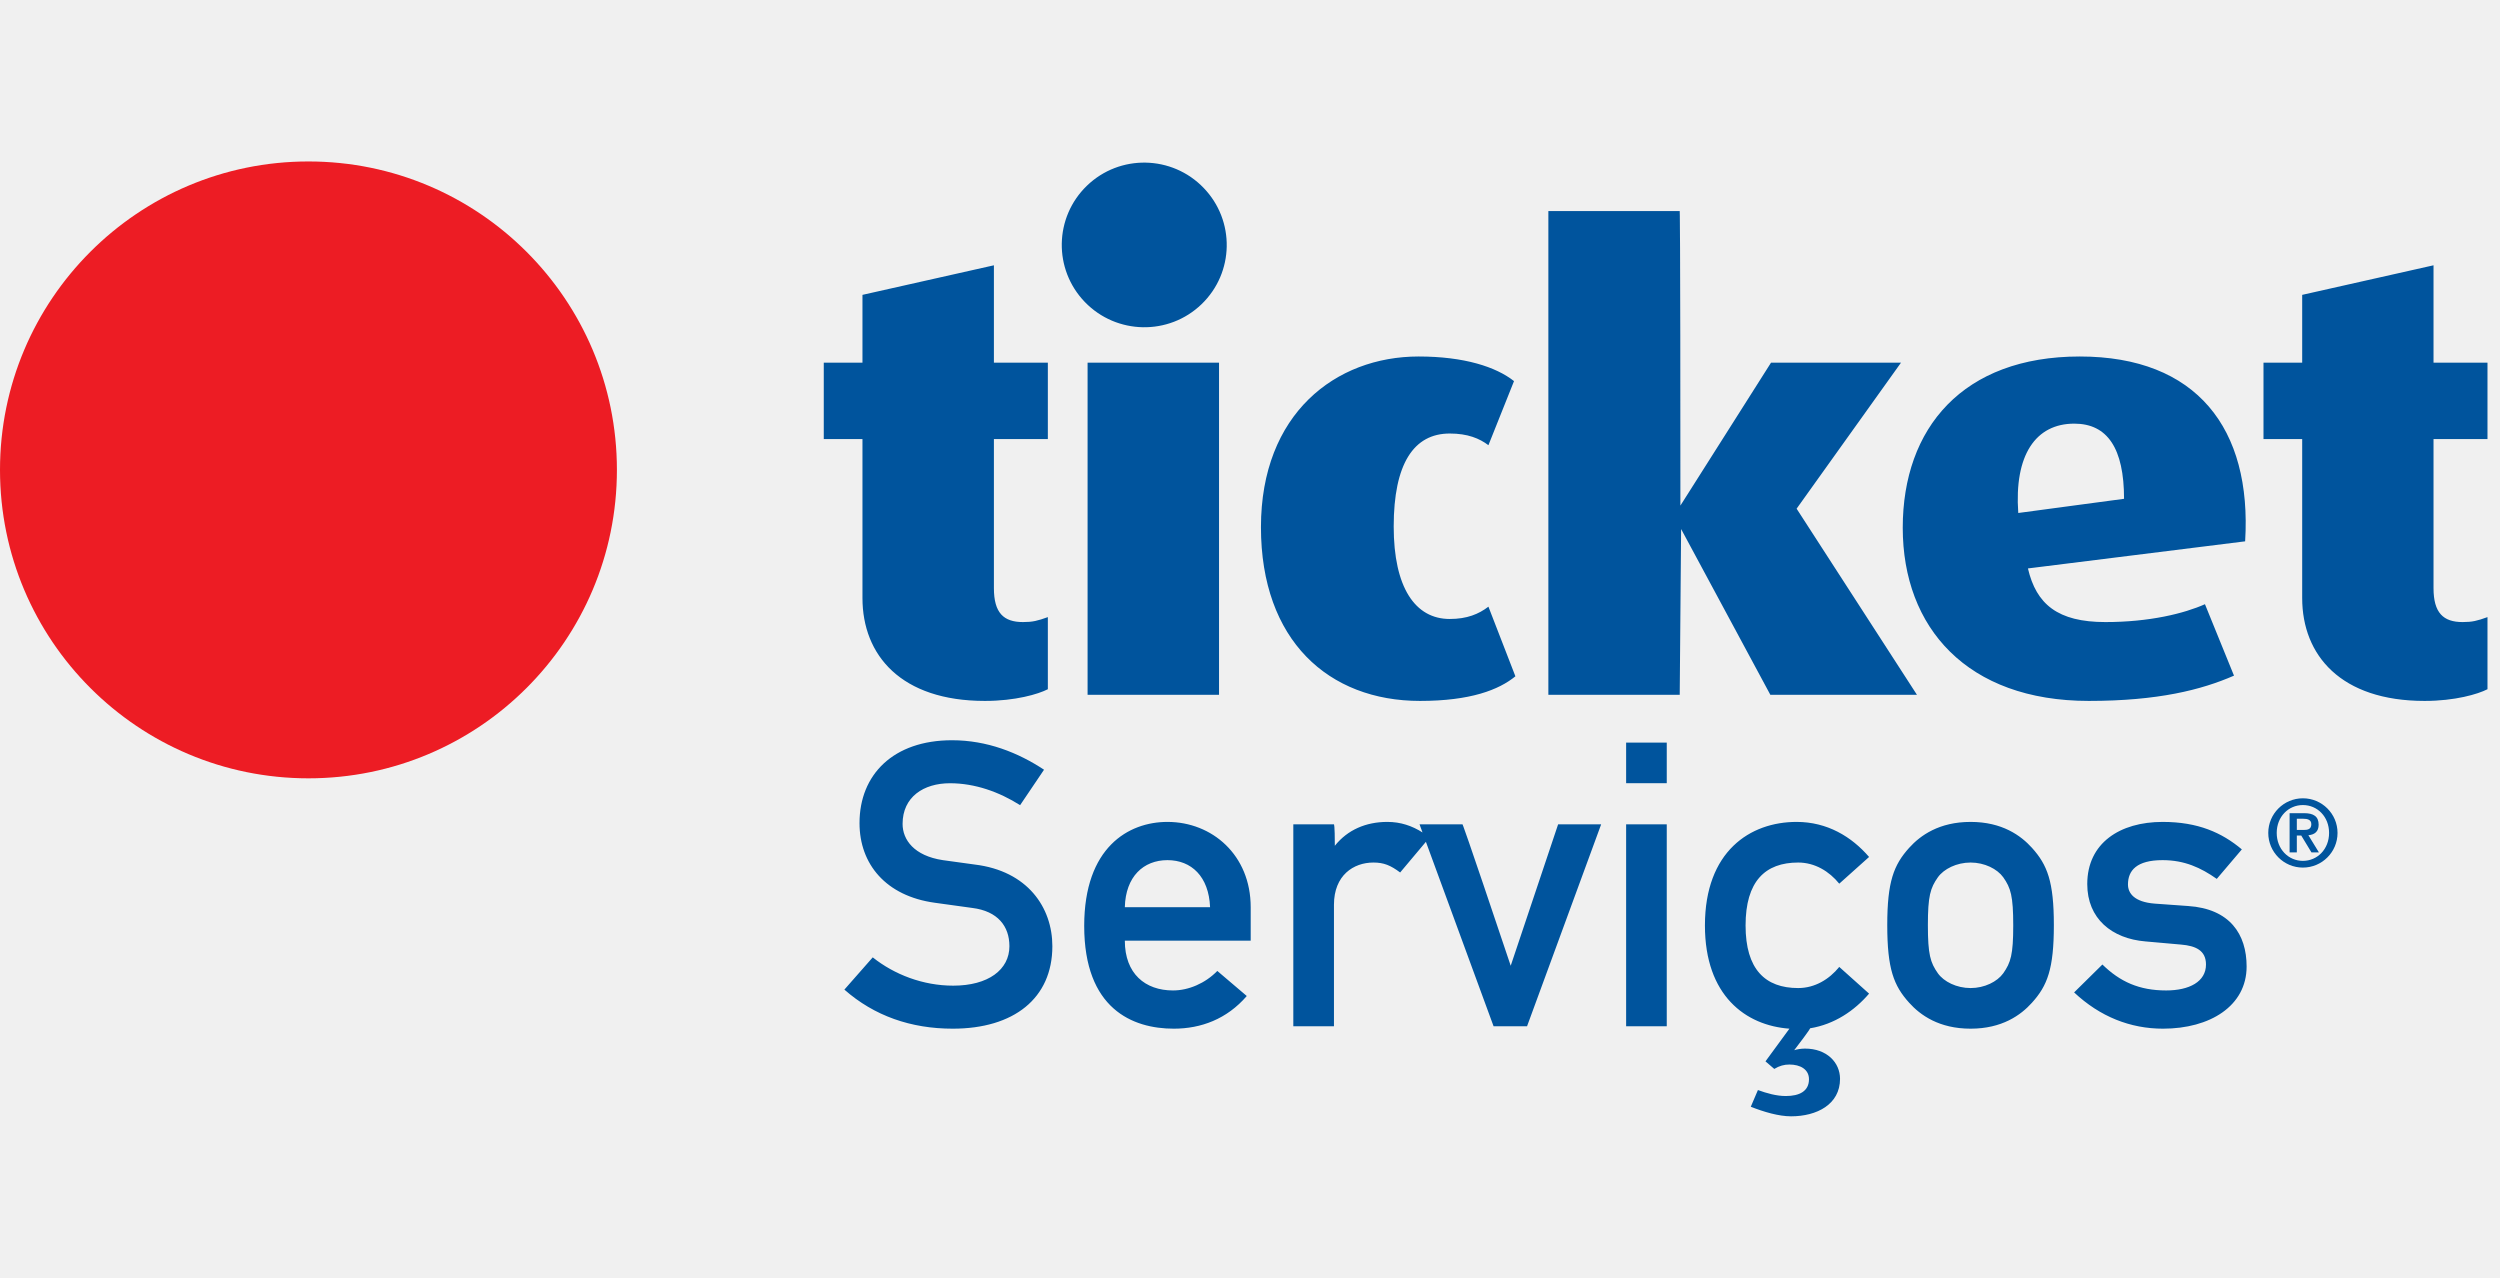
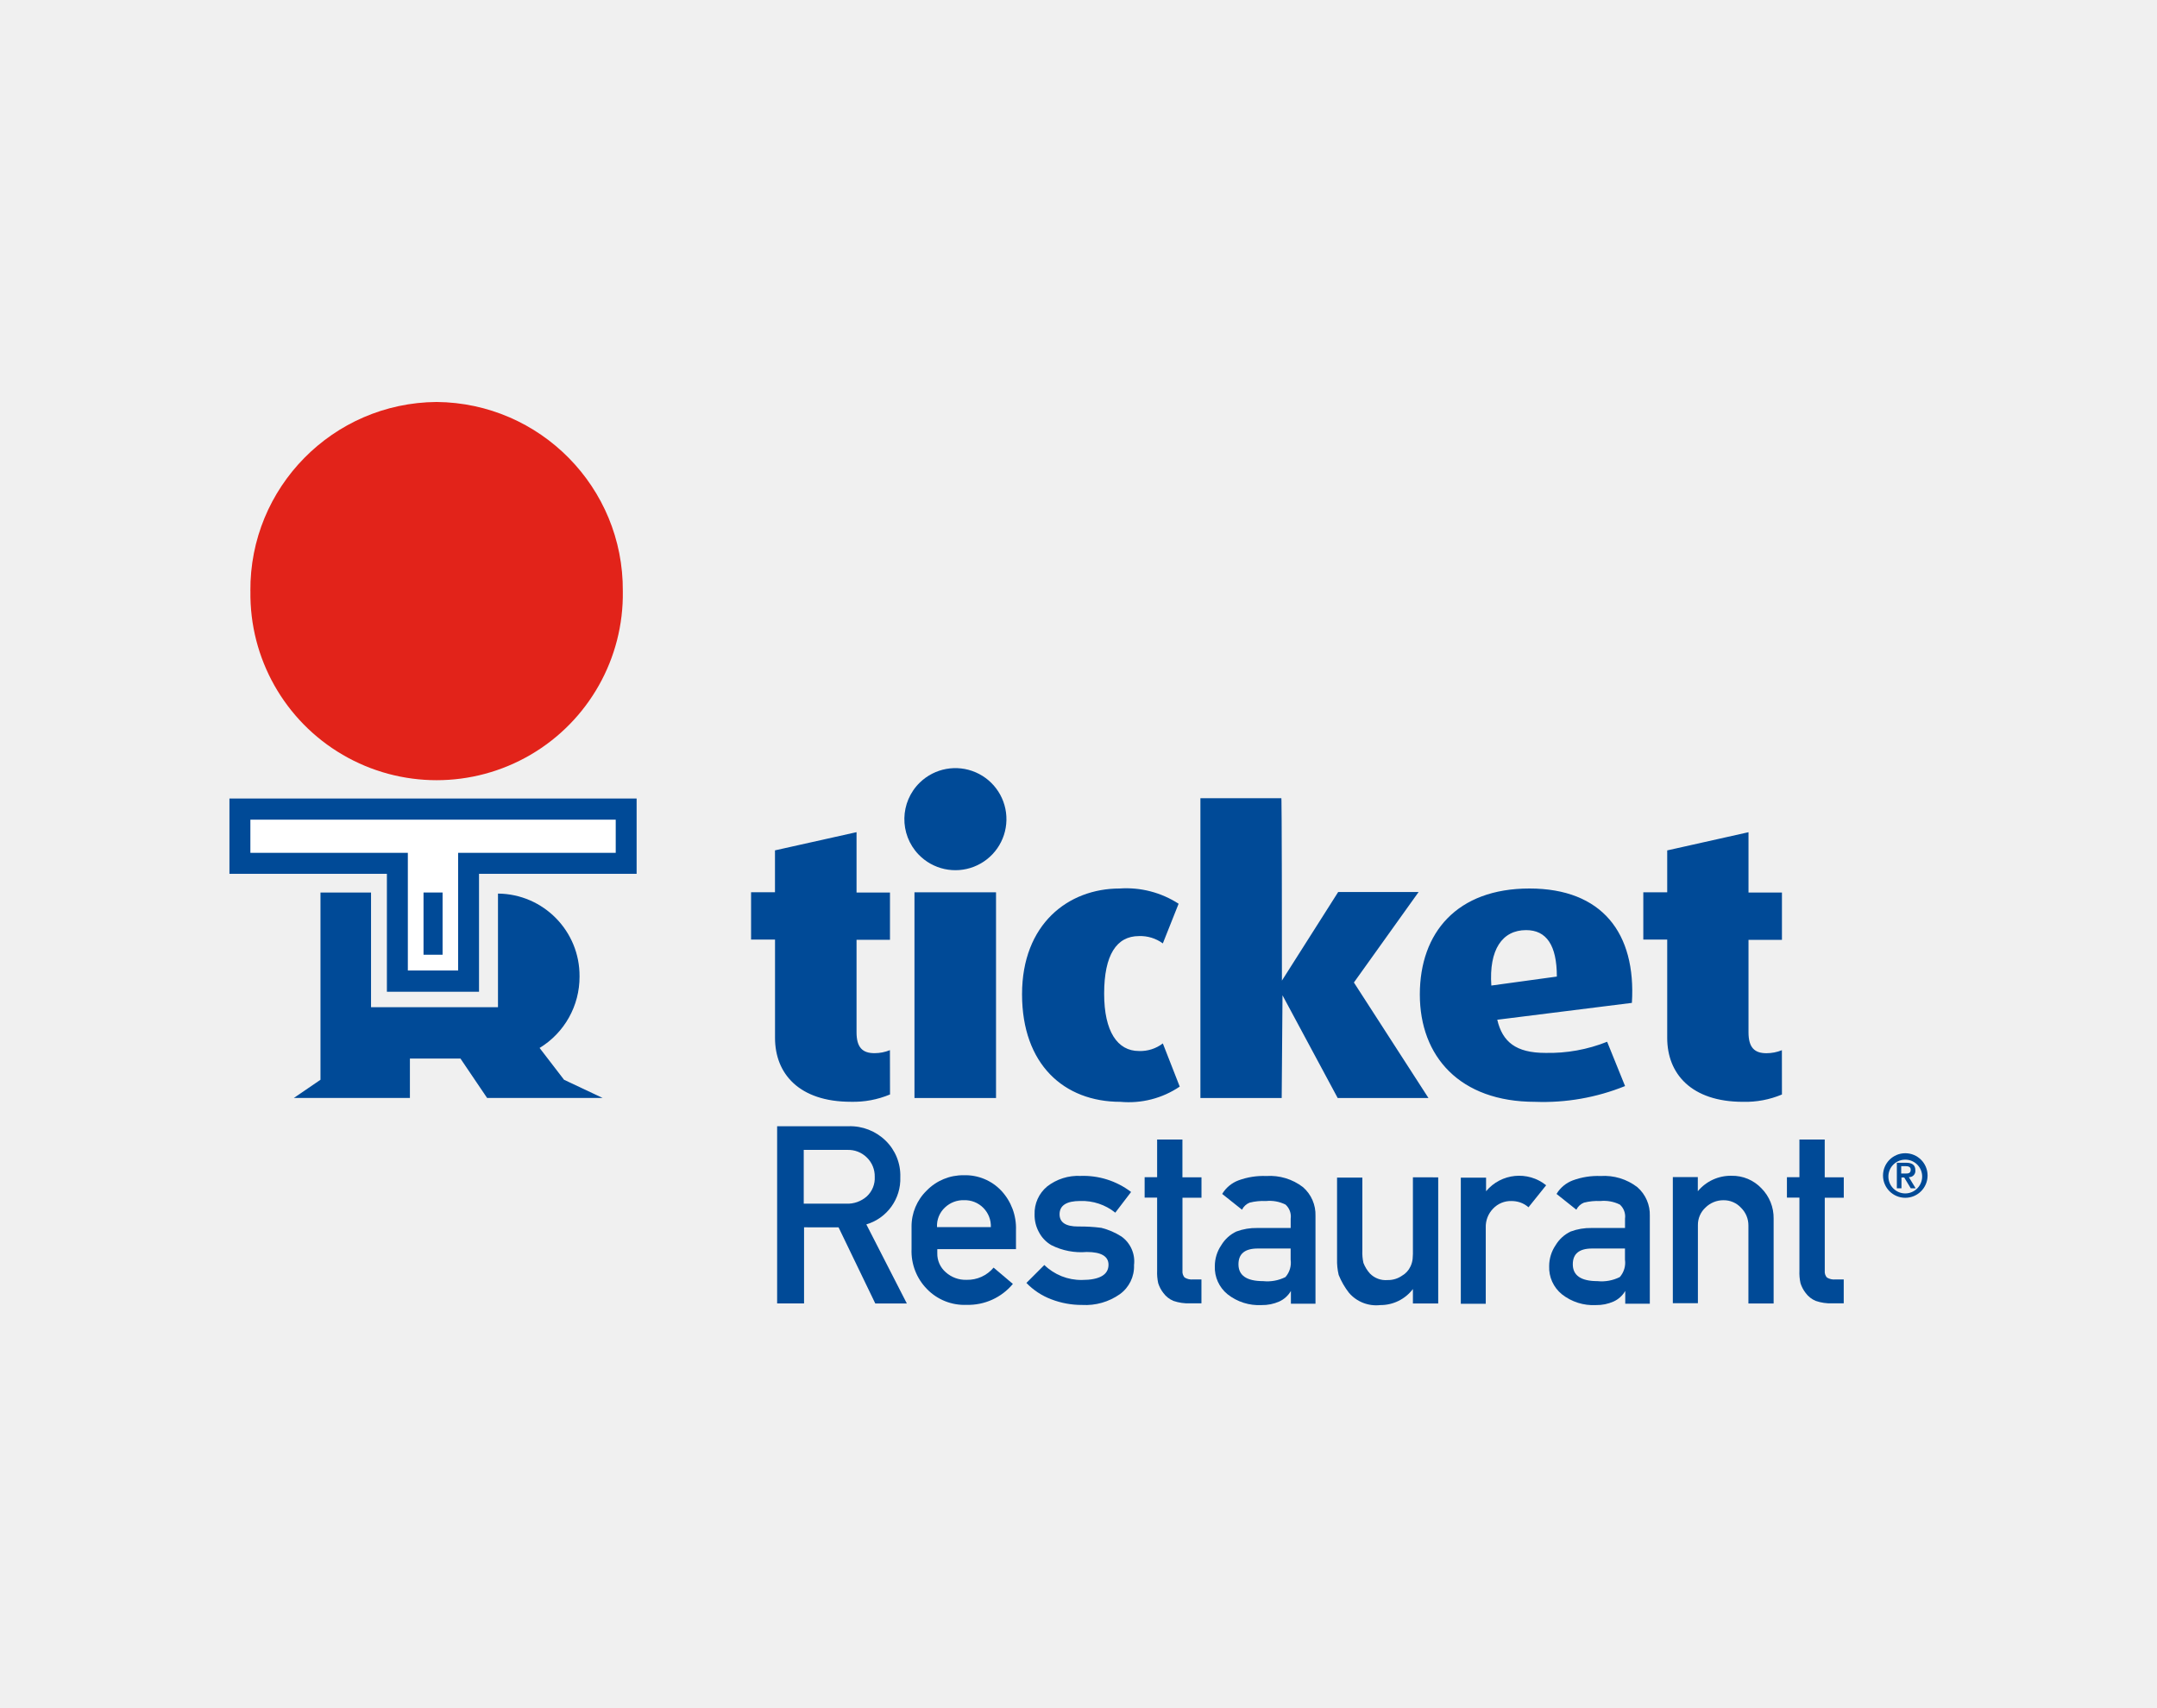
- <svg xmlns="http://www.w3.org/2000/svg" width="45" height="23" viewBox="0 0 144 55" fill="none">
-   <path d="M143.279 30.399C142.722 30.685 141.409 31.073 139.656 31.073C134.836 31.073 132.606 28.448 132.606 25.145V15.989H130.377V11.588H132.606V7.684L140.171 5.981V11.588H143.279V15.989H140.171V24.579C140.171 26 140.733 26.531 141.846 26.531C142.407 26.531 142.682 26.461 143.279 26.246V30.399ZM122.345 19.431C122.345 16.523 121.388 15.102 119.479 15.102C117.25 15.102 116.012 16.911 116.252 20.248L122.345 19.431ZM129.32 21.881L116.809 23.442C117.289 25.502 118.522 26.531 121.273 26.531C123.818 26.531 125.812 26.035 127.005 25.502L128.678 29.617C126.809 30.434 124.299 31.073 120.316 31.073C113.306 31.073 109.598 26.852 109.598 21.1C109.598 15.35 113.065 11.234 119.795 11.234C126.529 11.234 129.716 15.385 129.32 21.881ZM110.416 30.72H101.972L96.832 21.172L96.752 30.72H89.186V2.857H96.752C96.752 2.857 96.791 2.857 96.791 19.822L102.012 11.588H109.499L103.485 20L110.416 30.72ZM87.287 29.655C86.335 30.434 84.701 31.073 81.791 31.073C76.534 31.073 72.631 27.595 72.631 21.064C72.631 14.534 76.93 11.234 81.711 11.234C84.341 11.234 86.175 11.835 87.207 12.652L85.733 16.344C85.218 15.954 84.541 15.671 83.504 15.671C81.434 15.671 80.277 17.409 80.277 21.029C80.277 24.544 81.515 26.353 83.504 26.353C84.502 26.353 85.178 26.07 85.733 25.644L87.287 29.655ZM70.216 30.72H62.645V11.588H70.216V30.72ZM60.356 30.399C59.8 30.685 58.482 31.073 56.728 31.073C51.908 31.073 49.678 28.448 49.678 25.145V15.989H47.449V11.588H49.678V7.684L57.249 5.981V11.588H60.356V15.989H57.249V24.579C57.249 26 57.806 26.531 58.923 26.531C59.479 26.531 59.76 26.461 60.356 26.246V30.399ZM62.611 1.393C64.495 -0.423 67.506 -0.368 69.325 1.519C71.149 3.403 71.098 6.404 69.209 8.223C67.325 10.039 64.314 9.984 62.491 8.1C60.667 6.214 60.722 3.213 62.611 1.393Z" fill="#00549D" />
-   <path fill-rule="evenodd" clip-rule="evenodd" d="M0 17.765C0 7.955 7.957 0 17.767 0C27.577 0 35.534 7.955 35.534 17.765C35.534 27.578 27.577 35.532 17.767 35.532C7.957 35.532 0 27.578 0 17.765Z" fill="#ED1C24" />
-   <path d="M115.962 44.007C115.962 42.312 115.822 41.849 115.386 41.23C115.04 40.75 114.309 40.382 113.507 40.382C112.7 40.382 111.968 40.75 111.623 41.23C111.187 41.849 111.046 42.312 111.046 43.985C111.046 45.683 111.187 46.142 111.623 46.763C111.968 47.245 112.7 47.612 113.507 47.612C114.309 47.612 115.04 47.245 115.386 46.763C115.822 46.142 115.962 45.683 115.962 44.007ZM108.706 43.985C108.706 41.485 109.078 40.52 109.969 39.533C110.611 38.822 111.693 38.042 113.507 38.042C115.315 38.042 116.398 38.822 117.039 39.533C117.931 40.52 118.302 41.485 118.302 43.985C118.302 46.51 117.931 47.474 117.039 48.459C116.398 49.173 115.315 49.952 113.507 49.952C111.693 49.952 110.611 49.173 109.969 48.459C109.078 47.474 108.706 46.51 108.706 43.985ZM101.692 51.834L103.07 49.952C100.545 49.769 98.204 48.048 98.204 44.007C98.204 39.741 100.8 38.042 103.485 38.042C105.249 38.042 106.652 38.891 107.659 40.061L105.941 41.6C105.365 40.889 104.538 40.382 103.576 40.382C101.672 40.382 100.545 41.462 100.545 44.007C100.545 46.532 101.672 47.612 103.576 47.612C104.538 47.612 105.365 47.106 105.941 46.395L107.659 47.933C106.813 48.92 105.666 49.699 104.262 49.93C104.262 49.93 104.313 49.93 103.346 51.192C103.485 51.145 103.736 51.099 103.967 51.099C105.229 51.099 105.986 51.904 105.986 52.843C105.986 54.311 104.653 55 103.165 55C102.454 55 101.602 54.747 100.845 54.449L101.256 53.487C101.762 53.67 102.313 53.831 102.864 53.831C103.646 53.831 104.197 53.554 104.197 52.865C104.197 52.292 103.692 52.017 103.07 52.017C102.774 52.017 102.499 52.087 102.198 52.27L101.692 51.834ZM93.665 33.475H96.005V35.814H93.665V33.475ZM93.665 38.181H96.005V49.813H93.665V38.181ZM86.03 49.813L82.132 39.189L80.648 40.955C80.097 40.542 79.706 40.382 79.11 40.382C77.963 40.382 76.836 41.116 76.836 42.815V49.813H74.495V38.181H76.836C76.836 38.181 76.886 38.181 76.886 39.417C77.617 38.501 78.674 38.042 79.912 38.042C80.678 38.042 81.335 38.268 81.936 38.649L81.765 38.181H84.241C84.241 38.181 84.286 38.181 87.017 46.327L89.748 38.181H92.227L87.958 49.813H86.03ZM64.79 42.953H69.7C69.63 41.186 68.623 40.244 67.245 40.244C65.868 40.244 64.835 41.186 64.79 42.953ZM72.04 44.882H64.79C64.79 46.786 65.963 47.75 67.566 47.75C68.463 47.75 69.425 47.337 70.117 46.626L71.814 48.07C70.668 49.401 69.175 49.952 67.611 49.952C65.226 49.952 62.45 48.805 62.45 44.032C62.45 39.511 64.996 38.042 67.245 38.042C69.816 38.042 72.04 39.947 72.04 42.953V44.882ZM48.636 47.702L50.27 45.844C51.507 46.831 53.161 47.474 54.905 47.474C56.923 47.474 58.142 46.555 58.142 45.202C58.142 44.055 57.475 43.182 56.007 42.998L53.847 42.699C51.027 42.312 49.508 40.474 49.508 38.109C49.508 35.311 51.462 33.338 54.835 33.338C56.854 33.338 58.642 34.049 60.136 35.036L58.758 37.078C57.565 36.321 56.167 35.815 54.719 35.815C53.206 35.815 51.989 36.597 51.989 38.157C51.989 39.075 52.655 39.994 54.308 40.244L56.142 40.497C59.194 40.866 60.616 42.975 60.616 45.202C60.616 48.208 58.392 49.952 54.88 49.952C52.469 49.952 50.36 49.218 48.636 47.702ZM119.469 47.863L121.098 46.256C122.11 47.245 123.212 47.75 124.77 47.75C126.103 47.75 127.065 47.245 127.065 46.256C127.065 45.431 126.449 45.18 125.642 45.109L123.578 44.926C121.648 44.766 120.226 43.619 120.226 41.623C120.226 39.257 122.11 38.042 124.565 38.042C126.609 38.042 127.982 38.661 129.13 39.625L127.686 41.324C126.769 40.68 125.828 40.244 124.565 40.244C123.072 40.244 122.571 40.84 122.571 41.645C122.571 42.151 122.936 42.655 124.104 42.748L126.033 42.886C128.443 43.045 129.405 44.513 129.405 46.372C129.405 48.644 127.296 49.952 124.59 49.952C122.706 49.952 120.962 49.263 119.469 47.863Z" fill="#00549D" />
-   <path d="M132.297 38.506H132.669C132.918 38.506 133.132 38.474 133.132 38.17C133.132 37.905 132.891 37.861 132.675 37.861H132.297V38.506ZM131.881 37.539H132.718C133.261 37.539 133.554 37.728 133.554 38.203C133.554 38.59 133.333 38.776 132.963 38.809L133.57 39.799H133.14L132.551 38.825H132.297V39.799H131.881V37.539ZM134.155 38.677C134.155 37.743 133.482 37.071 132.646 37.071C131.814 37.071 131.139 37.743 131.139 38.677C131.139 39.61 131.814 40.286 132.646 40.286C133.482 40.286 134.155 39.61 134.155 38.677ZM130.652 38.677C130.652 37.577 131.546 36.682 132.646 36.682C133.748 36.682 134.642 37.577 134.642 38.677C134.642 39.779 133.748 40.673 132.646 40.673C131.546 40.673 130.652 39.779 130.652 38.677Z" fill="#00549D" />
+ <svg xmlns="http://www.w3.org/2000/svg" id="svg25" version="1.1" viewBox="0 0 48 38" width="48" height="38">
+   <defs id="defs4">
+     <style id="style2">
+       .cls-1 {
+         fill: #004a97;
+       }
+ 
+       .cls-2 {
+         fill: #e2231a;
+       }
+ 
+       .cls-3 {
+         fill: #fff;
+       }
+     </style>
+   </defs>
+   <g transform="translate(-324,-312)" id="ticket_restaurante_logo">
+     <g id="g1" transform="translate(-0.03226261,2.236002)">
+       <path d="m 344.503,327.18 a 1.136,1.136 0 1 1 -0.03,1.603 1.137,1.137 0 0 1 0.03,-1.603 m -0.665,6.944 a 2.109,2.109 0 0 1 -0.871,0.163 c -1.155,0 -1.688,-0.629 -1.688,-1.421 v -2.19 h -0.533 v -1.053 h 0.532 v -0.932 l 1.815,-0.405 v 1.343 h 0.744 v 1.053 h -0.744 v 2.057 c 0,0.339 0.133,0.466 0.399,0.466 a 0.915,0.915 0 0 0 0.344,-0.067 z m 2.359,0.079 H 344.382 v -4.579 h 1.815 z m 4.088,-0.254 a 2.023,2.023 0 0 1 -1.319,0.339 c -1.258,0 -2.19,-0.835 -2.19,-2.395 0,-1.561 1.028,-2.353 2.171,-2.353 a 2.142,2.142 0 0 1 1.313,0.339 l -0.351,0.883 a 0.844,0.844 0 0 0 -0.532,-0.163 c -0.496,0 -0.774,0.417 -0.774,1.282 0,0.841 0.296,1.276 0.774,1.276 a 0.824,0.824 0 0 0 0.532,-0.169 z m 5.535,0.254 h -2.02 l -1.228,-2.286 -0.018,2.286 h -1.809 v -6.672 h 1.802 c 0,0 0.012,0 0.012,4.059 l 1.252,-1.972 h 1.79 l -1.44,2.014 z m 4.525,-2.117 -2.994,0.375 c 0.115,0.49 0.412,0.738 1.071,0.738 a 3.49,3.49 0 0 0 1.374,-0.248 l 0.399,0.986 a 4.856,4.856 0 0 1 -2.002,0.351 c -1.676,0 -2.565,-1.01 -2.565,-2.389 0,-1.379 0.829,-2.359 2.439,-2.359 1.615,0 2.377,0.992 2.28,2.547 m -1.67,-0.587 c 0,-0.696 -0.23,-1.034 -0.684,-1.034 -0.532,0 -0.829,0.436 -0.774,1.234 z m 5.009,2.625 a 2.098,2.098 0 0 1 -0.865,0.163 c -1.155,0 -1.688,-0.629 -1.688,-1.421 v -2.19 h -0.532 v -1.053 h 0.532 v -0.932 l 1.809,-0.405 v 1.343 h 0.744 v 1.053 h -0.744 v 2.057 c 0,0.339 0.133,0.466 0.399,0.466 a 0.916,0.916 0 0 0 0.344,-0.067 z" class="cls-1" data-name="Path 525" id="Path_525" style="stroke-width:0.344" />
+       <path d="m 341.925,337.081 v 1.694 h -0.599 v -3.944 h 1.591 a 1.131,1.131 0 0 1 0.823,0.321 1.085,1.085 0 0 1 0.327,0.811 1.057,1.057 0 0 1 -0.756,1.053 l 0.901,1.76 h -0.702 l -0.817,-1.694 z m 0,-0.526 h 0.937 a 0.648,0.648 0 0 0 0.46,-0.163 0.553,0.553 0 0 0 0.176,-0.436 0.579,0.579 0 0 0 -0.176,-0.429 0.588,0.588 0 0 0 -0.436,-0.169 h -0.968 v 1.198 z" class="cls-1" data-name="Path 526" id="Path_526" style="stroke-width:0.344" />
+       <path d="m 344.89,337.572 v 0.085 a 0.543,0.543 0 0 0 0.188,0.424 0.66,0.66 0 0 0 0.466,0.169 0.758,0.758 0 0 0 0.599,-0.272 l 0.429,0.363 a 1.293,1.293 0 0 1 -1.028,0.466 1.162,1.162 0 0 1 -0.883,-0.351 1.202,1.202 0 0 1 -0.344,-0.889 v -0.496 a 1.111,1.111 0 0 1 0.339,-0.81 1.128,1.128 0 0 1 0.823,-0.339 1.099,1.099 0 0 1 0.835,0.344 1.221,1.221 0 0 1 0.327,0.877 v 0.424 h -1.748 z m -0.006,-0.496 h 1.198 a 0.579,0.579 0 0 0 -0.593,-0.599 0.594,0.594 0 0 0 -0.429,0.163 0.553,0.553 0 0 0 -0.176,0.436" class="cls-1" data-name="Path 527" id="Path_527" style="stroke-width:0.344" />
+       <path d="m 349.202,336.295 -0.351,0.46 a 1.18,1.18 0 0 0 -0.78,-0.26 c -0.302,0 -0.46,0.097 -0.46,0.296 0,0.181 0.137,0.272 0.412,0.272 a 3.621,3.621 0 0 1 0.52,0.03 1.522,1.522 0 0 1 0.447,0.194 0.682,0.682 0 0 1 0.278,0.635 0.762,0.762 0 0 1 -0.315,0.647 1.324,1.324 0 0 1 -0.841,0.24 1.886,1.886 0 0 1 -0.689,-0.127 1.508,1.508 0 0 1 -0.55,-0.363 l 0.399,-0.399 a 1.175,1.175 0 0 0 0.835,0.333 c 0.393,0 0.593,-0.115 0.593,-0.339 0,-0.188 -0.163,-0.284 -0.484,-0.284 a 1.469,1.469 0 0 1 -0.786,-0.151 0.713,0.713 0 0 1 -0.278,-0.29 0.79,0.79 0 0 1 -0.097,-0.393 0.776,0.776 0 0 1 0.278,-0.623 1.12,1.12 0 0 1 0.744,-0.236 1.752,1.752 0 0 1 1.125,0.357" class="cls-1" data-name="Path 528" id="Path_528" style="stroke-width:0.344" />
+       <path d="m 350.346,336.422 v 1.626 a 0.196,0.196 0 0 0 0.048,0.151 0.304,0.304 0 0 0 0.193,0.042 h 0.181 v 0.532 h -0.254 a 1.01,1.01 0 0 1 -0.369,-0.054 0.528,0.528 0 0 1 -0.224,-0.176 0.695,0.695 0 0 1 -0.115,-0.218 1.093,1.093 0 0 1 -0.024,-0.278 v -1.627 h -0.278 v -0.454 h 0.278 v -0.839 h 0.563 v 0.841 h 0.424 v 0.454 z" class="cls-1" data-name="Path 529" id="Path_529" style="stroke-width:0.344" />
+       <path d="m 352.759,338.775 v -0.278 a 0.575,0.575 0 0 1 -0.26,0.236 0.928,0.928 0 0 1 -0.393,0.079 1.124,1.124 0 0 1 -0.756,-0.24 0.767,0.767 0 0 1 -0.284,-0.629 0.829,0.829 0 0 1 0.145,-0.466 0.779,0.779 0 0 1 0.333,-0.302 1.266,1.266 0 0 1 0.466,-0.079 h 0.744 v -0.206 a 0.356,0.356 0 0 0 -0.115,-0.315 0.797,0.797 0 0 0 -0.436,-0.079 1.217,1.217 0 0 0 -0.363,0.036 0.322,0.322 0 0 0 -0.169,0.157 l -0.441,-0.351 a 0.716,0.716 0 0 1 0.363,-0.302 1.609,1.609 0 0 1 0.618,-0.097 1.209,1.209 0 0 1 0.817,0.248 0.813,0.813 0 0 1 0.278,0.641 v 1.954 h -0.546 z m 0,-1.222 h -0.738 c -0.284,0 -0.429,0.115 -0.429,0.351 0,0.248 0.181,0.375 0.55,0.375 a 0.896,0.896 0 0 0 0.496,-0.091 0.484,0.484 0 0 0 0.115,-0.387 v -0.248 z" class="cls-1" data-name="Path 530" id="Path_530" style="stroke-width:0.344" />
+       <path d="m 356.037,335.969 v 2.807 h -0.563 v -0.321 a 0.905,0.905 0 0 1 -0.726,0.357 0.798,0.798 0 0 1 -0.696,-0.272 1.656,1.656 0 0 1 -0.23,-0.399 1.374,1.374 0 0 1 -0.036,-0.357 v -1.809 h 0.563 v 1.627 a 1.039,1.039 0 0 0 0.024,0.272 0.771,0.771 0 0 0 0.145,0.236 0.49,0.49 0 0 0 0.393,0.145 0.542,0.542 0 0 0 0.321,-0.097 0.457,0.457 0 0 0 0.188,-0.206 0.527,0.527 0 0 0 0.048,-0.169 1.906,1.906 0 0 0 0.006,-0.224 v -1.591 z" class="cls-1" data-name="Path 531" id="Path_531" style="stroke-width:0.344" />
+       <path d="m 357.102,335.969 v 0.309 a 0.958,0.958 0 0 1 1.337,-0.133 l -0.393,0.49 a 0.554,0.554 0 0 0 -0.188,-0.109 0.609,0.609 0 0 0 -0.188,-0.03 0.543,0.543 0 0 0 -0.412,0.169 0.579,0.579 0 0 0 -0.163,0.424 v 1.694 h -0.555 v -2.807 h 0.563 z" class="cls-1" data-name="Path 532" id="Path_532" style="stroke-width:0.344" />
+       <path d="m 360.199,338.775 v -0.278 a 0.575,0.575 0 0 1 -0.26,0.236 0.928,0.928 0 0 1 -0.393,0.079 1.124,1.124 0 0 1 -0.756,-0.24 0.767,0.767 0 0 1 -0.284,-0.629 0.83,0.83 0 0 1 0.145,-0.466 0.779,0.779 0 0 1 0.333,-0.302 1.266,1.266 0 0 1 0.466,-0.079 h 0.744 v -0.206 a 0.356,0.356 0 0 0 -0.115,-0.315 0.797,0.797 0 0 0 -0.436,-0.079 1.217,1.217 0 0 0 -0.363,0.036 0.322,0.322 0 0 0 -0.169,0.157 l -0.441,-0.351 a 0.716,0.716 0 0 1 0.363,-0.302 1.609,1.609 0 0 1 0.618,-0.097 1.209,1.209 0 0 1 0.817,0.248 0.813,0.813 0 0 1 0.278,0.641 v 1.954 h -0.546 z m 0,-1.222 h -0.738 c -0.284,0 -0.429,0.115 -0.429,0.351 0,0.248 0.181,0.375 0.55,0.375 a 0.896,0.896 0 0 0 0.496,-0.091 0.484,0.484 0 0 0 0.115,-0.387 v -0.248 z" class="cls-1" data-name="Path 533" id="Path_533" style="stroke-width:0.344" />
+       <path d="m 361.814,335.969 v 0.309 a 0.949,0.949 0 0 1 0.75,-0.344 0.891,0.891 0 0 1 0.665,0.278 0.936,0.936 0 0 1 0.272,0.677 v 1.887 h -0.561 v -1.736 a 0.55,0.55 0 0 0 -0.163,-0.393 0.522,0.522 0 0 0 -0.393,-0.169 0.563,0.563 0 0 0 -0.399,0.163 0.522,0.522 0 0 0 -0.169,0.393 v 1.736 h -0.558 v -2.807 h 0.556 z" class="cls-1" data-name="Path 534" id="Path_534" style="stroke-width:0.344" />
+       <path d="m 364.639,336.422 v 1.626 a 0.196,0.196 0 0 0 0.048,0.151 0.304,0.304 0 0 0 0.193,0.042 h 0.181 v 0.532 h -0.254 a 1.01,1.01 0 0 1 -0.369,-0.054 0.528,0.528 0 0 1 -0.224,-0.176 0.695,0.695 0 0 1 -0.115,-0.218 1.092,1.092 0 0 1 -0.024,-0.278 v -1.627 h -0.278 v -0.454 h 0.278 v -0.839 h 0.563 v 0.841 h 0.424 v 0.454 z" class="cls-1" data-name="Path 535" id="Path_535" style="stroke-width:0.344" />
+       <path d="m 329.604,322.921 a 4.176,4.176 0 0 1 4.144,-4.21 4.18,4.18 0 0 1 4.144,4.21 4.144,4.144 0 1 1 -8.287,0" class="cls-2" data-name="Path 536" id="Path_536" style="stroke-width:0.344" />
+       <path d="m 335.114,329.653 a 1.831,1.831 0 0 1 1.815,1.845 1.852,1.852 0 0 1 -0.889,1.591 l 0.544,0.708 0.859,0.405 h -2.571 l -0.593,-0.877 h -1.125 v 0.877 h -2.583 l 0.593,-0.405 v -4.168 h 1.125 v 2.553 h 2.825 z" class="cls-1" data-name="Path 537" id="Path_537" style="stroke-width:0.344" />
+       <path d="m 331.57,333.876 v -3.787 h 0.351 v 2.553 h 3.593 v -2.48 a 1.448,1.448 0 0 1 1.046,1.403 1.466,1.466 0 0 1 -0.702,1.252 l -0.375,0.23 0.641,0.829 h -1.034 l -0.593,-0.871 h -1.718 v 0.871 z" class="cls-1" data-name="Path 538" id="Path_538" style="stroke-width:0.344" />
+       <path d="m 329.138,327.537 v 1.676 h 3.504 v 2.625 h 2.05 v -2.625 h 3.507 v -1.676 z" class="cls-1" data-name="Path 539" id="Path_539" style="stroke-width:0.344" />
+       <path style="fill:#ffffff;fill-opacity:1;stroke-width:0.344" d="m 337.734,328.008 h -8.13 v 0.738 h 3.504 v 2.619 h 1.119 v -2.619 h 3.507 z" class="cls-3" data-name="Path 540" id="Path_540" />
+       <rect height="1.385" width="0.424" class="cls-1" data-name="Rectangle 7759" id="Rectangle_7759" x="333.457" y="329.629" style="stroke-width:0.344" />
+       <path d="m 366.346,335.884 h 0.091 c 0.06,0 0.115,-0.006 0.115,-0.085 0,-0.067 -0.06,-0.079 -0.115,-0.079 h -0.097 v 0.163 z m -0.109,-0.24 h 0.212 c 0.133,0 0.206,0.048 0.206,0.169 a 0.137,0.137 0 0 1 -0.145,0.151 l 0.151,0.248 h -0.109 l -0.145,-0.24 h -0.061 v 0.24 h -0.103 v -0.569 z m 0.569,0.284 a 0.376,0.376 0 1 0 -0.375,0.399 0.378,0.378 0 0 0 0.375,-0.399 m -0.871,0 a 0.496,0.496 0 0 1 0.992,0 0.496,0.496 0 1 1 -0.992,0" class="cls-1" data-name="Path 541" id="Path_541" style="stroke-width:0.344" />
+     </g>
+   </g>
</svg>
